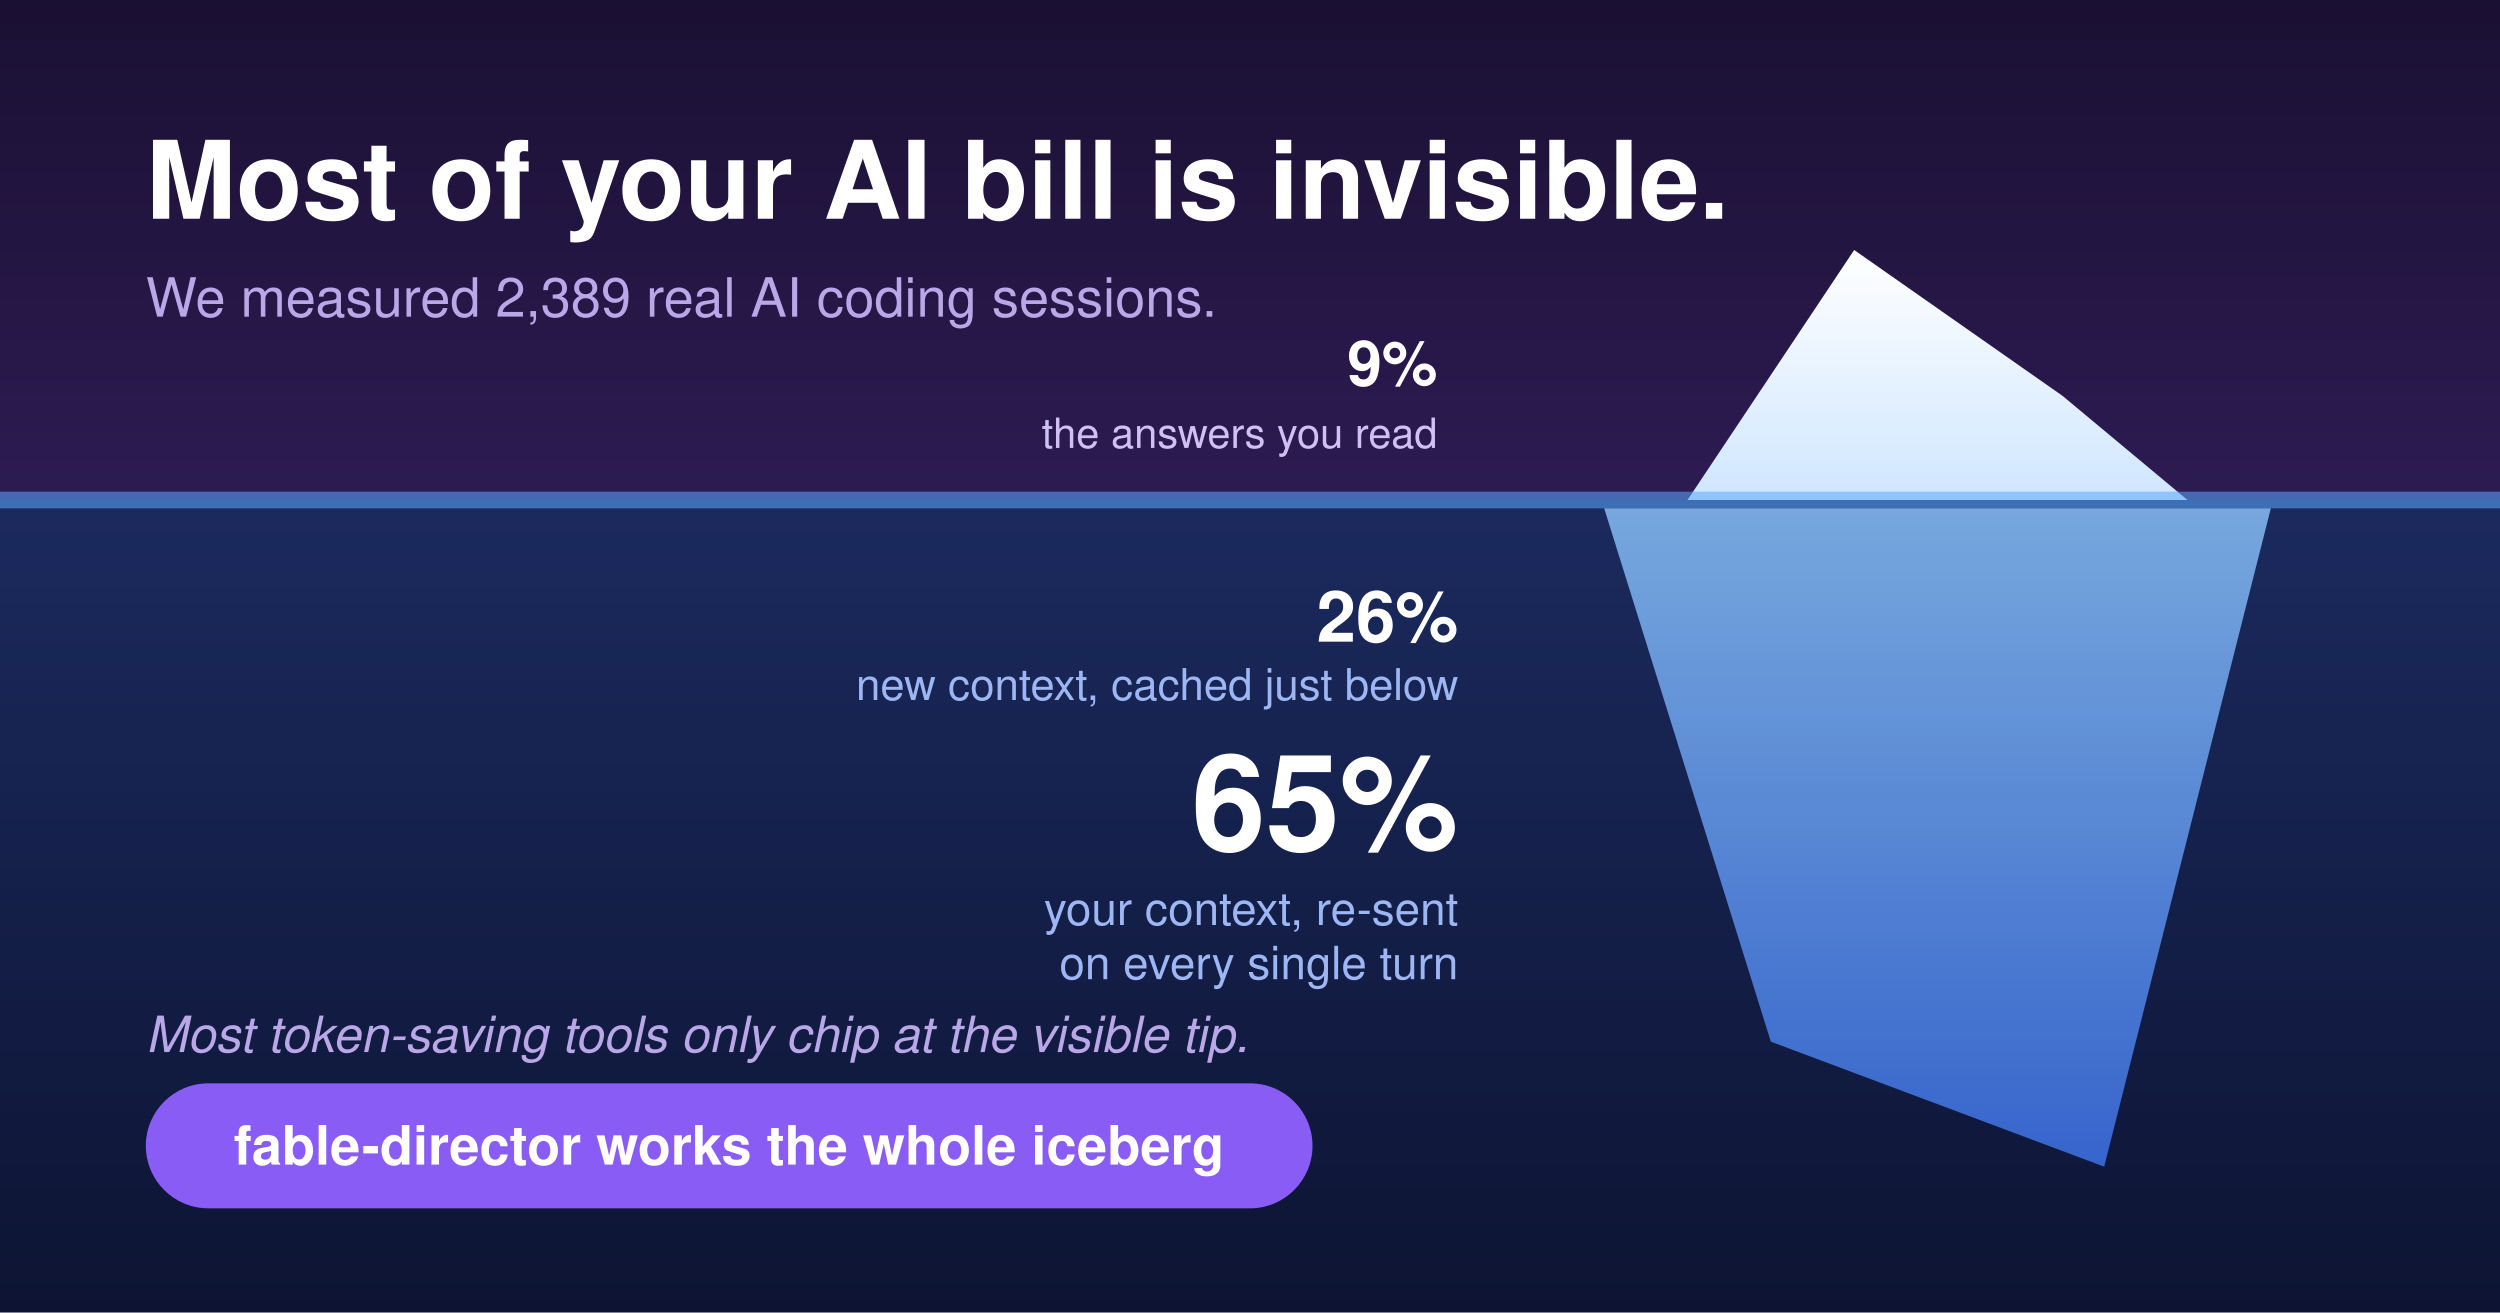
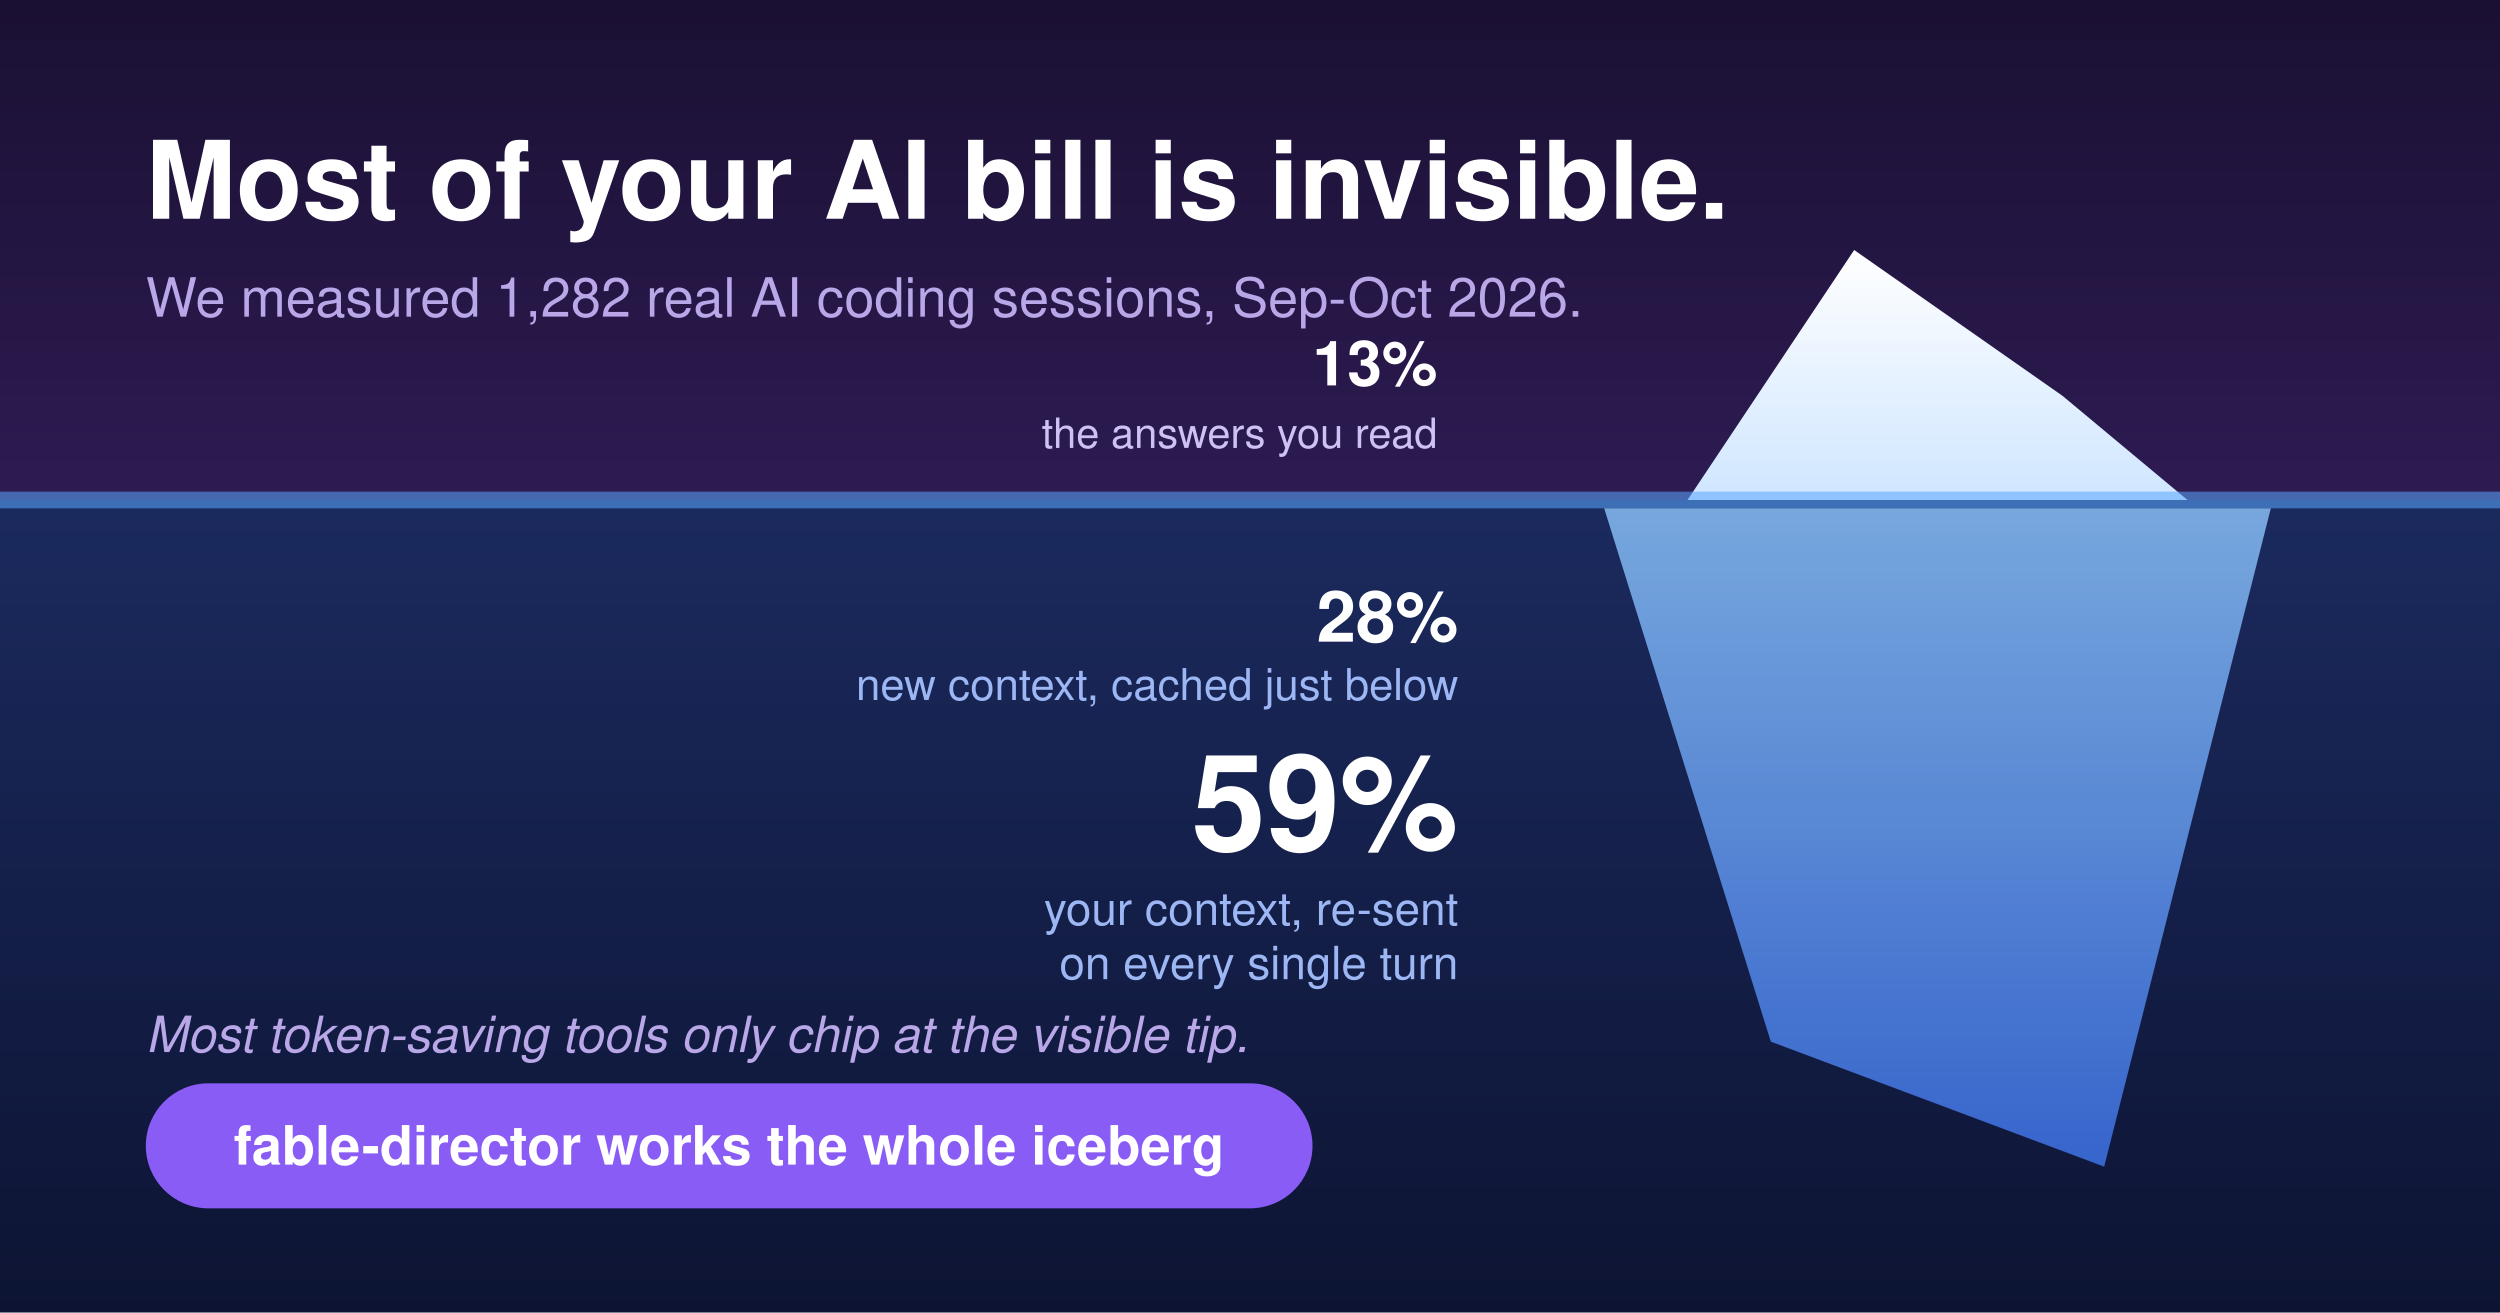
<svg xmlns="http://www.w3.org/2000/svg" width="1200" height="630" viewBox="0 0 1200 630" font-family="-apple-system,'Segoe UI',Helvetica,Arial,sans-serif">
  <defs>
    <linearGradient id="sky" x1="0" y1="0" x2="0" y2="1">
      <stop offset="0" stop-color="#1a1033" />
      <stop offset="1" stop-color="#2d1b52" />
    </linearGradient>
    <linearGradient id="sea" x1="0" y1="0" x2="0" y2="1">
      <stop offset="0" stop-color="#1b2a5e" />
      <stop offset="1" stop-color="#0d1433" />
    </linearGradient>
    <linearGradient id="bergtop" x1="0" y1="0" x2="0" y2="1">
      <stop offset="0" stop-color="#ffffff" />
      <stop offset="1" stop-color="#cfe6ff" />
    </linearGradient>
    <linearGradient id="bergdeep" x1="0" y1="0" x2="0" y2="1">
      <stop offset="0" stop-color="#7fb2e8" />
      <stop offset="1" stop-color="#3a6bd8" />
    </linearGradient>
  </defs>
  <rect width="1200" height="240" fill="url(#sky)" />
  <rect y="240" width="1200" height="390" fill="url(#sea)" />
  <text x="70" y="105" fill="#ffffff" font-size="52" font-weight="800">Most of your AI bill is invisible.</text>
-   <text x="70" y="152" fill="#b9a7e8" font-size="26">We measured 2,389 real AI coding sessions.</text>
+   <text x="70" y="152" fill="#b9a7e8" font-size="26">We measured 1,282 real AI coding sessions, Sep-Oct 2026.</text>
  <polygon points="810,240 890,120 990,190 1050,240" fill="url(#bergtop)" />
  <rect y="236" width="1200" height="8" fill="#5aa7ff" opacity="0.55" />
  <polygon points="770,244 1090,244 1010,560 850,500" fill="url(#bergdeep)" opacity="0.92" />
-   <text x="690" y="185" fill="#ffffff" font-size="30" font-weight="700" text-anchor="end">9%</text>
+   <text x="690" y="185" fill="#ffffff" font-size="30" font-weight="700" text-anchor="end">13%</text>
  <text x="690" y="215" fill="#cfc2f2" font-size="20" text-anchor="end">the answers you read</text>
-   <text x="700" y="308" fill="#ffffff" font-size="34" font-weight="700" text-anchor="end">26%</text>
+   <text x="700" y="308" fill="#ffffff" font-size="34" font-weight="700" text-anchor="end">28%</text>
  <text x="700" y="336" fill="#9db7f5" font-size="21" text-anchor="end">new context, cached just below</text>
-   <text x="700" y="408" fill="#ffffff" font-size="64" font-weight="800" text-anchor="end">65%</text>
+   <text x="700" y="408" fill="#ffffff" font-size="64" font-weight="800" text-anchor="end">59%</text>
  <text x="700" y="444" fill="#9db7f5" font-size="22" text-anchor="end">your context, re-sent</text>
  <text x="700" y="470" fill="#9db7f5" font-size="22" text-anchor="end">on every single turn</text>
  <text x="70" y="505" fill="#b9a7e8" font-size="24" font-style="italic">Most token-saving tools only chip at the visible tip.</text>
  <rect x="70" y="520" width="560" height="60" rx="30" fill="#8A5CF6" />
  <text x="350" y="559" fill="#ffffff" font-size="26" font-weight="700" text-anchor="middle">fable-director works the whole iceberg</text>
</svg>
